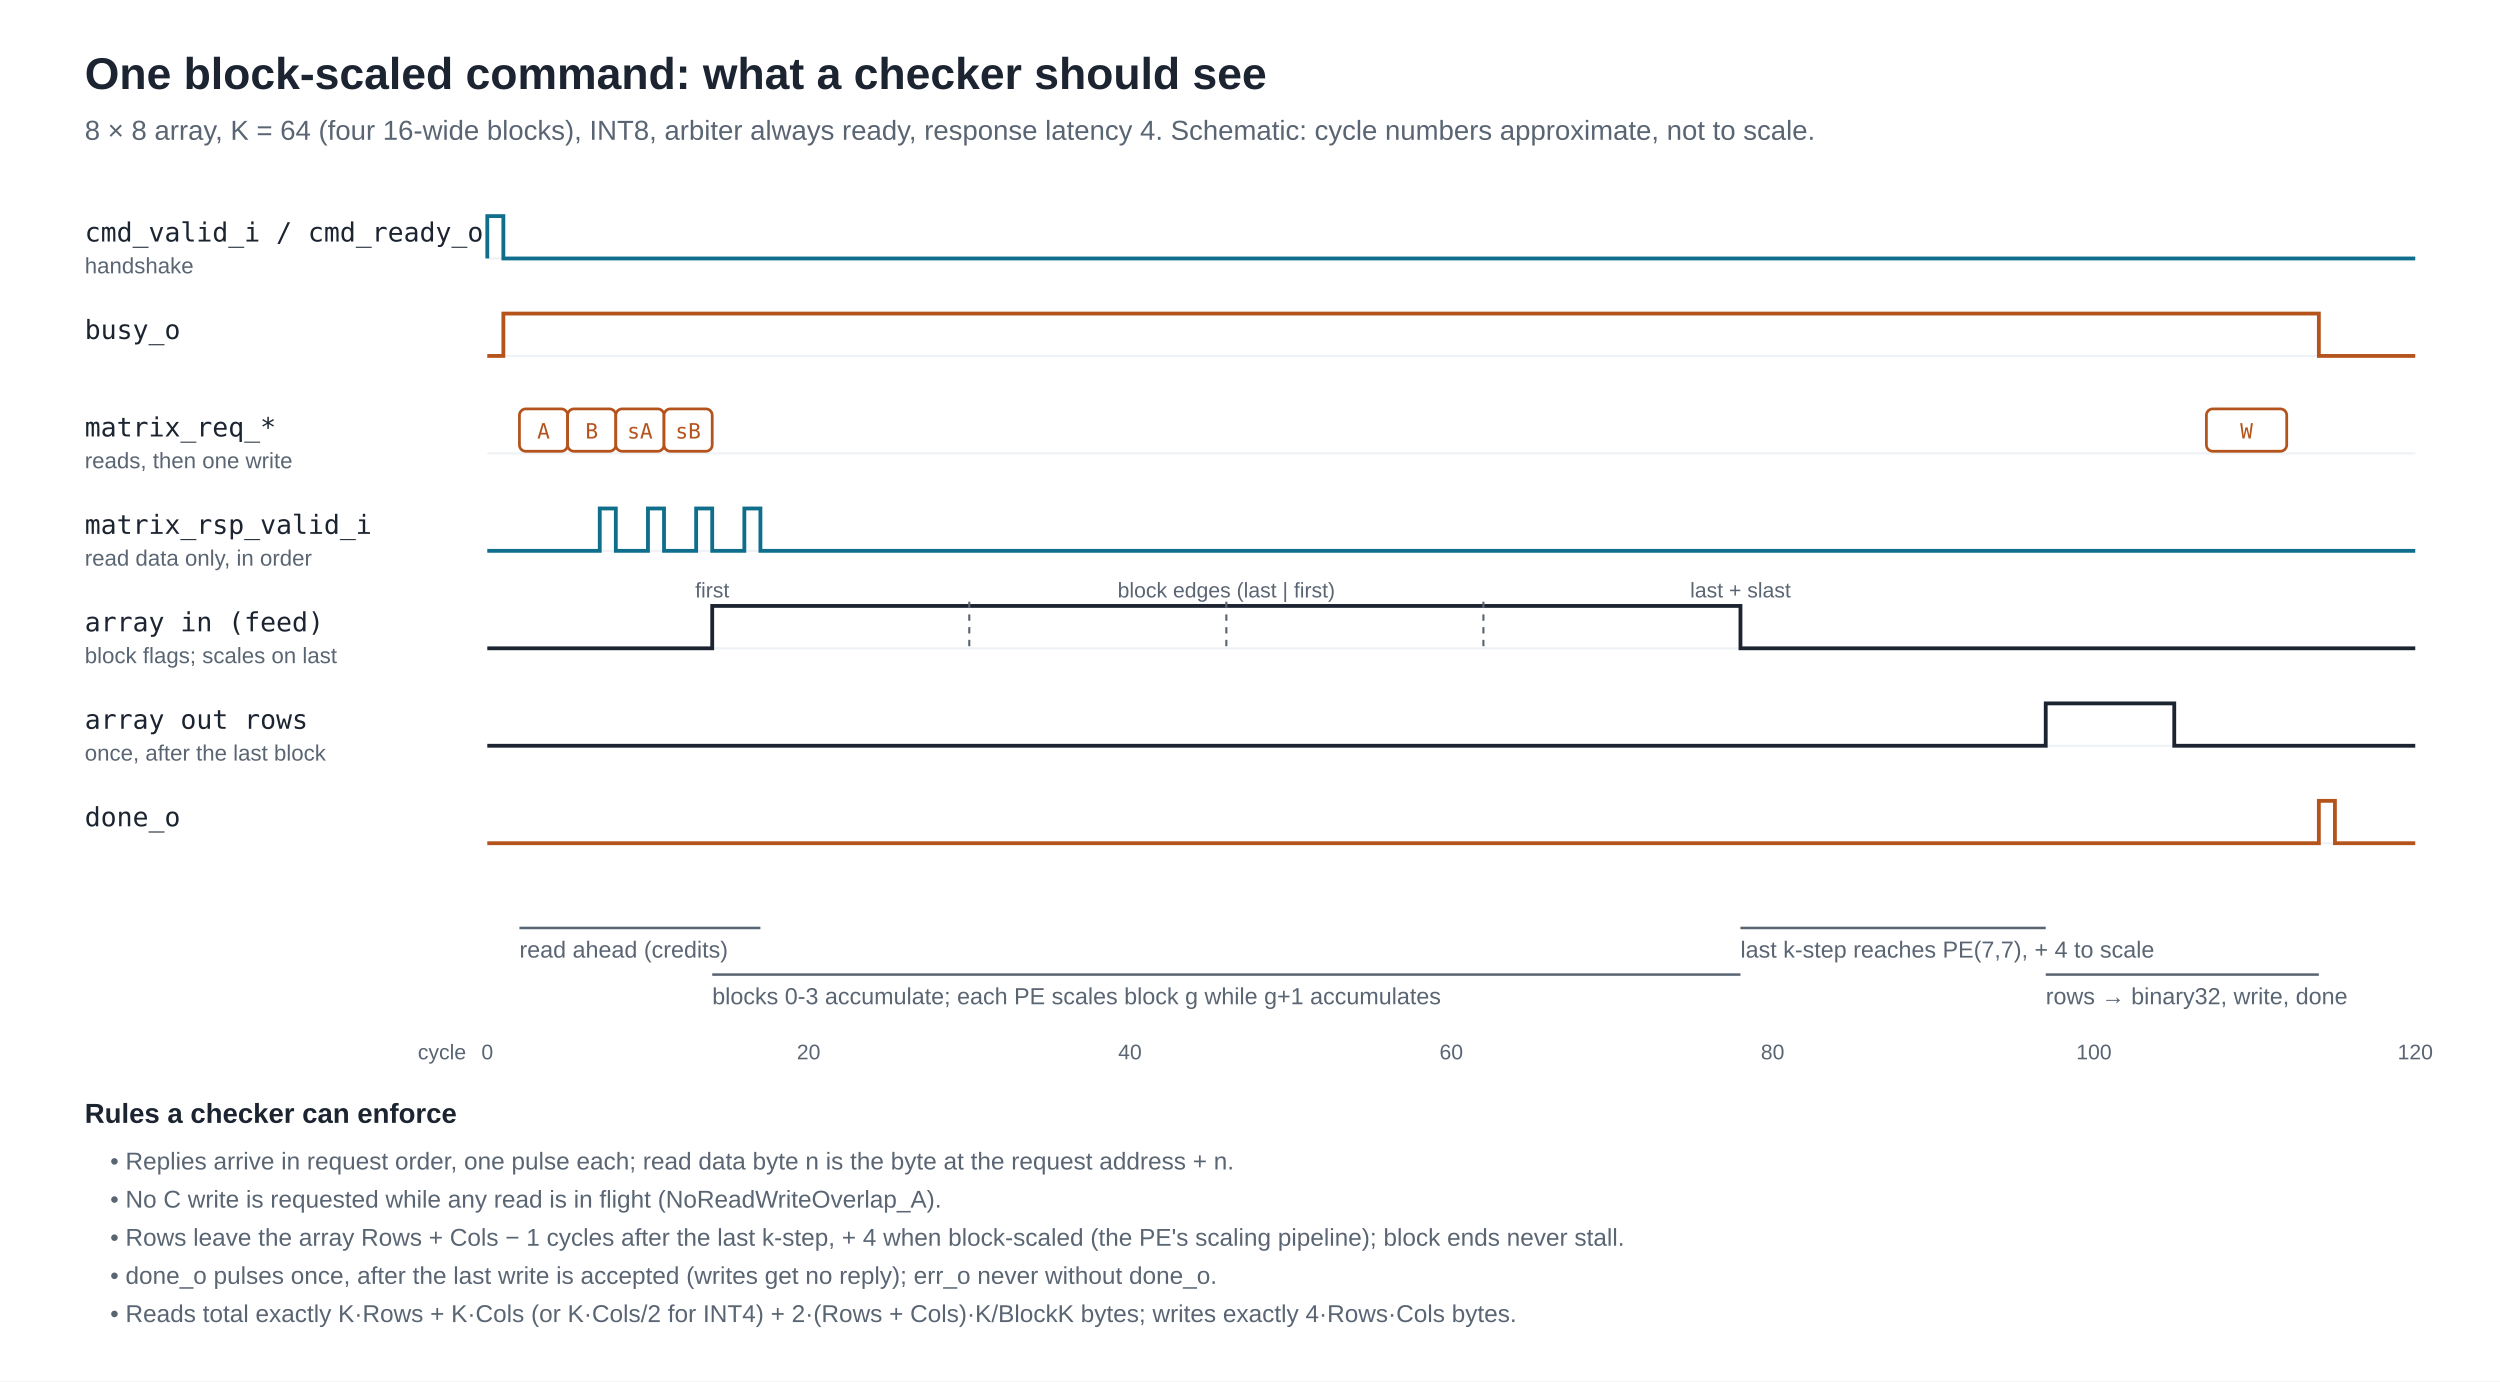
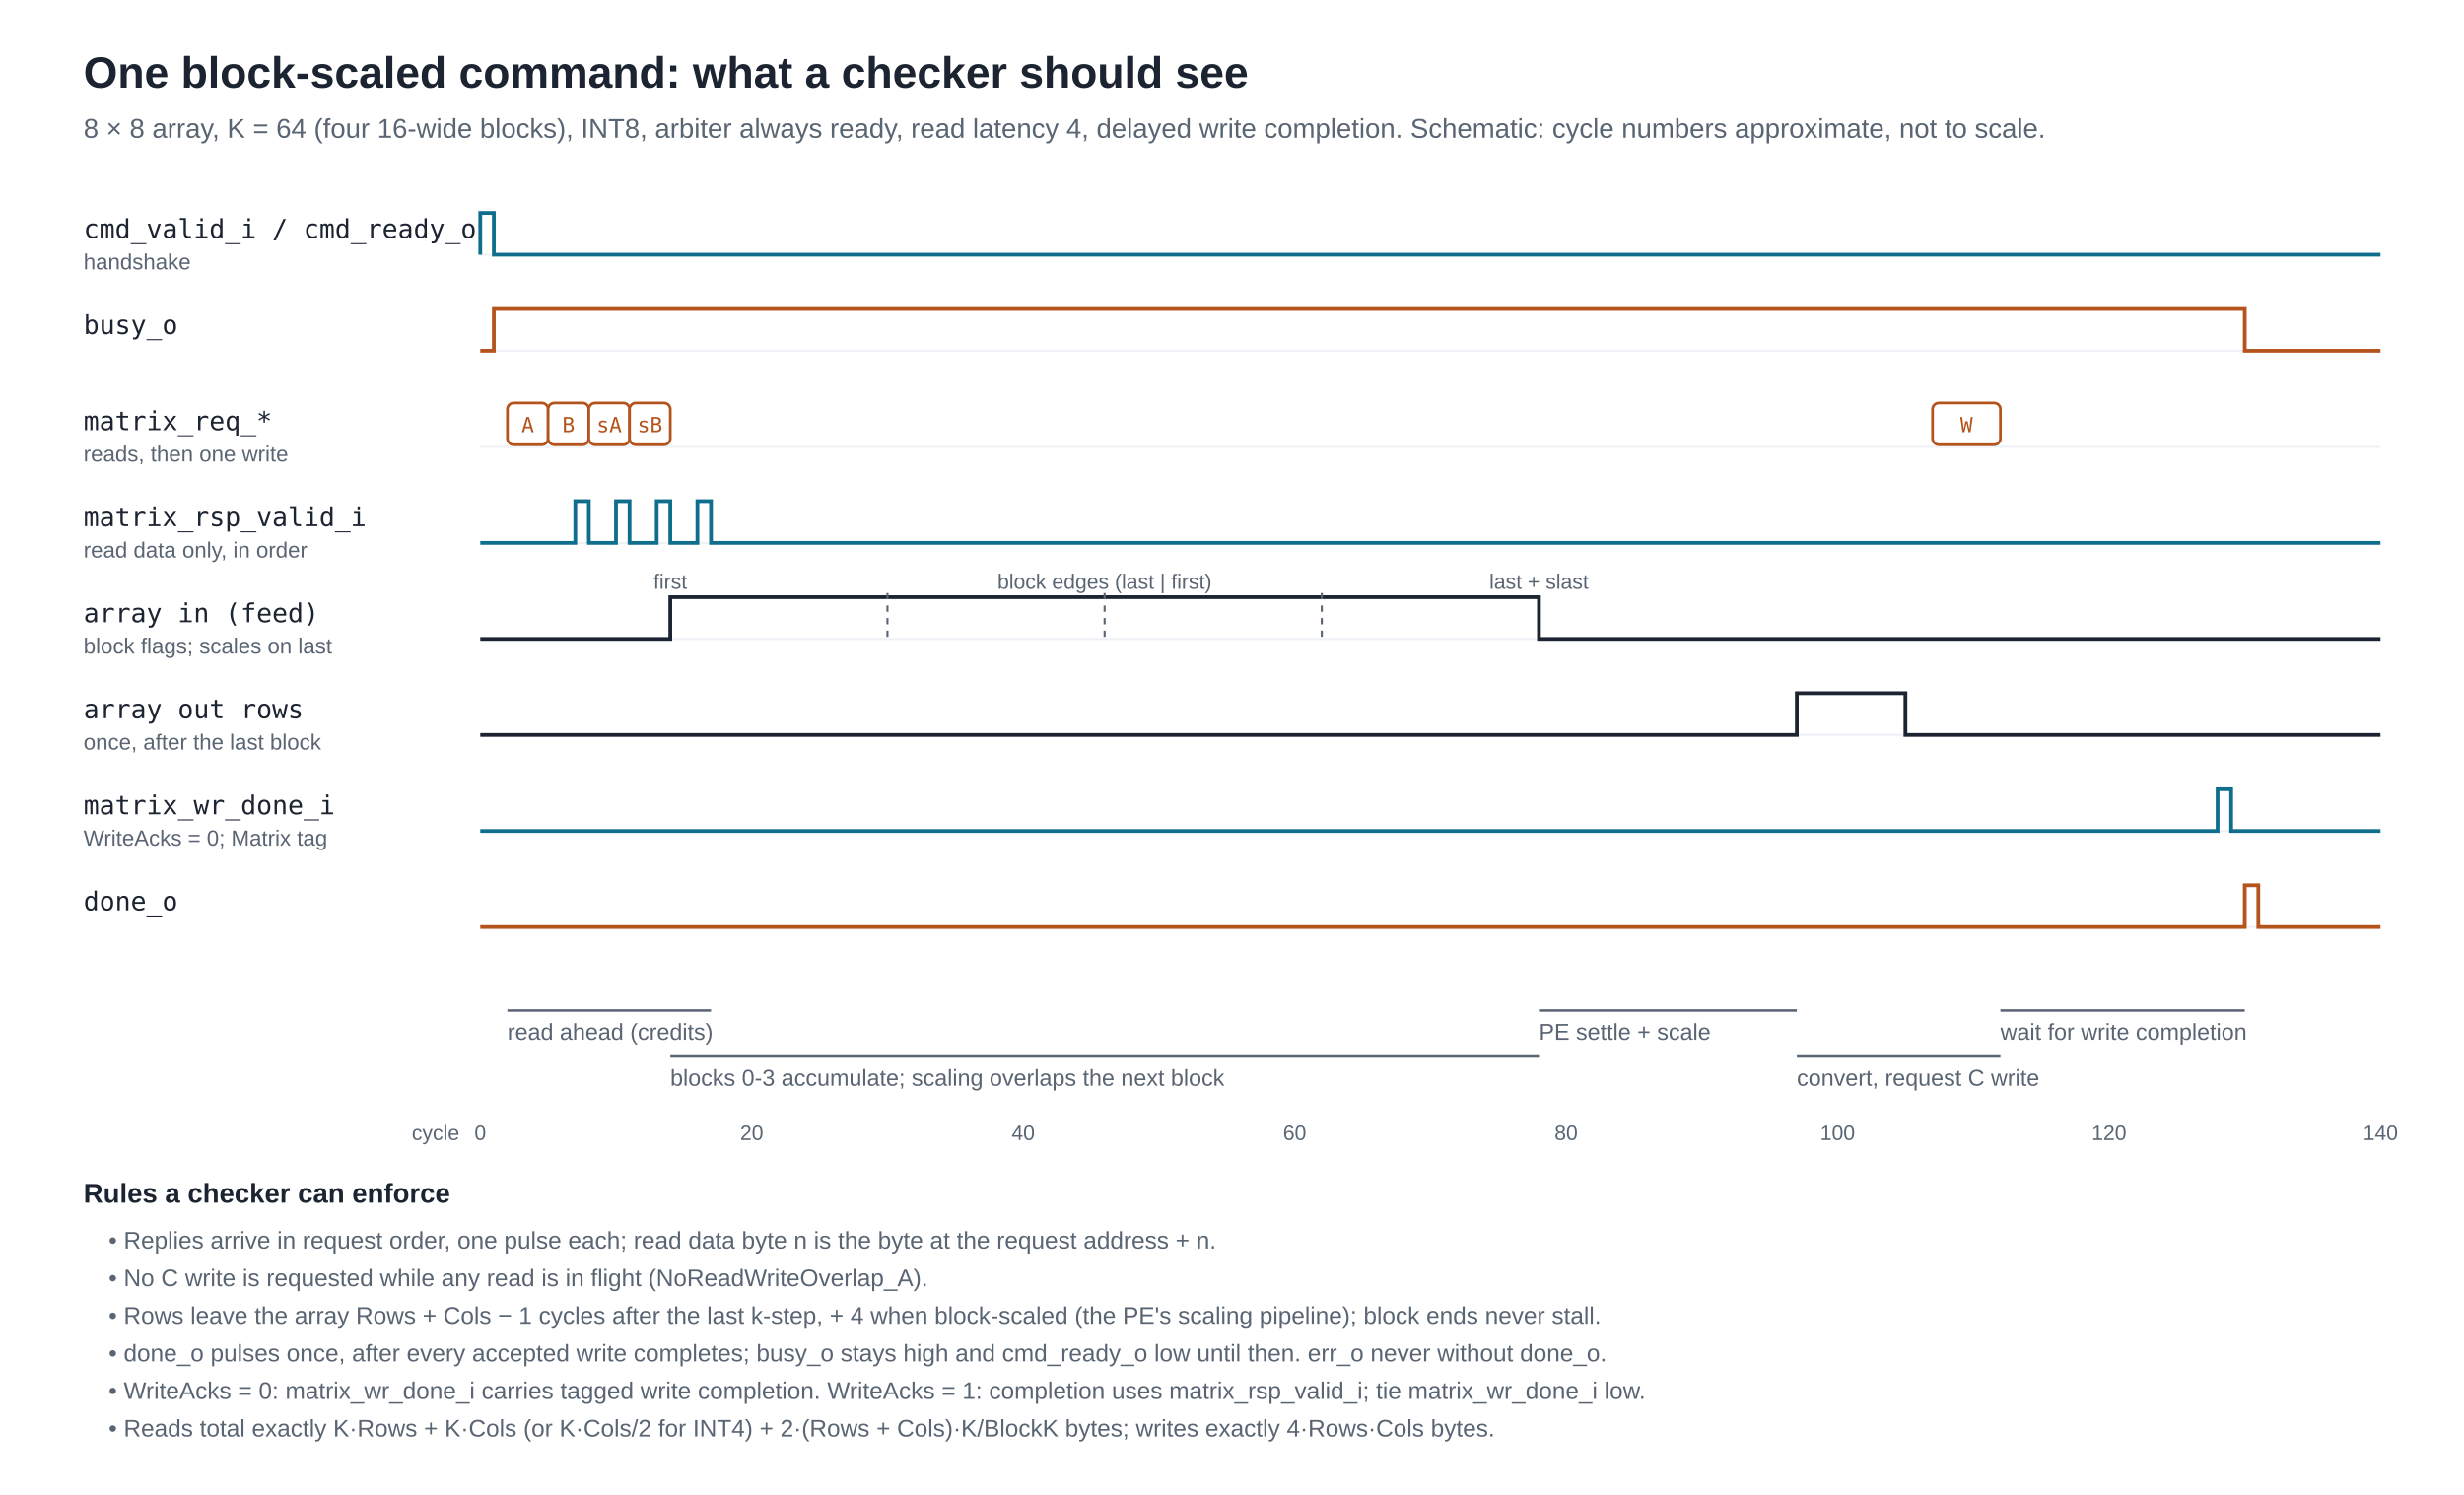
- <svg xmlns="http://www.w3.org/2000/svg" width="1180" height="652" viewBox="0 0 1180 652" role="img">
+ <svg xmlns="http://www.w3.org/2000/svg" width="1180" height="716" viewBox="0 0 1180 716" role="img">
  <defs>
    <marker id="ain" viewBox="0 0 10 10" refX="9" refY="5" markerWidth="10" markerHeight="10" markerUnits="userSpaceOnUse" orient="auto">
      <path d="M0 0L10 5L0 10z" fill="#0f6e8c" />
    </marker>
    <marker id="aout" viewBox="0 0 10 10" refX="9" refY="5" markerWidth="10" markerHeight="10" markerUnits="userSpaceOnUse" orient="auto">
      <path d="M0 0L10 5L0 10z" fill="#b4531b" />
    </marker>
    <marker id="aink" viewBox="0 0 10 10" refX="9" refY="5" markerWidth="10" markerHeight="10" markerUnits="userSpaceOnUse" orient="auto">
      <path d="M0 0L10 5L0 10z" fill="#1b2430" />
    </marker>
  </defs>
-   <rect width="1180" height="652" fill="#ffffff" />
+   <rect width="1180" height="716" fill="#ffffff" />
  <text x="40" y="42" font-family="Segoe UI, Helvetica Neue, Arial, sans-serif" font-size="21" fill="#1b2430" font-weight="bold" text-anchor="start">One block-scaled command: what a checker should see</text>
-   <text x="40" y="66" font-family="Segoe UI, Helvetica Neue, Arial, sans-serif" font-size="13" fill="#5a6573" font-weight="normal" text-anchor="start">8 × 8 array, K = 64 (four 16-wide blocks), INT8, arbiter always ready, response latency 4. Schematic: cycle numbers approximate, not to scale.</text>
+   <text x="40" y="66" font-family="Segoe UI, Helvetica Neue, Arial, sans-serif" font-size="13" fill="#5a6573" font-weight="normal" text-anchor="start">8 × 8 array, K = 64 (four 16-wide blocks), INT8, arbiter always ready, read latency 4, delayed write completion. Schematic: cycle numbers approximate, not to scale.</text>
  <text x="40" y="114" font-family="Consolas, Menlo, DejaVu Sans Mono, monospace" font-size="12.5" fill="#1b2430" font-weight="normal" text-anchor="start">cmd_valid_i / cmd_ready_o</text>
  <text x="40" y="129" font-family="Segoe UI, Helvetica Neue, Arial, sans-serif" font-size="10.5" fill="#5a6573" font-weight="normal" text-anchor="start">handshake</text>
  <polyline points="230,122 1140,122" fill="none" stroke="#eef1f5" stroke-width="1" />
-   <polyline points="230,122 230.0,122 230.0,102 237.583,102 237.583,122 1140,122" fill="none" stroke="#0f6e8c" stroke-width="1.8" />
+   <polyline points="230,122 230.0,122 230.0,102 236.5,102 236.5,122 1140,122" fill="none" stroke="#0f6e8c" stroke-width="1.8" />
  <text x="40" y="160" font-family="Consolas, Menlo, DejaVu Sans Mono, monospace" font-size="12.5" fill="#1b2430" font-weight="normal" text-anchor="start">busy_o</text>
  <polyline points="230,168 1140,168" fill="none" stroke="#eef1f5" stroke-width="1" />
-   <polyline points="230,168 237.583,168 237.583,148 1094.5,148 1094.5,168 1140,168" fill="none" stroke="#b4531b" stroke-width="1.8" />
+   <polyline points="230,168 236.5,168 236.5,148 1075.0,148 1075.0,168 1140,168" fill="none" stroke="#b4531b" stroke-width="1.8" />
  <text x="40" y="206" font-family="Consolas, Menlo, DejaVu Sans Mono, monospace" font-size="12.5" fill="#1b2430" font-weight="normal" text-anchor="start">matrix_req_*</text>
  <text x="40" y="221" font-family="Segoe UI, Helvetica Neue, Arial, sans-serif" font-size="10.5" fill="#5a6573" font-weight="normal" text-anchor="start">reads, then one write</text>
  <polyline points="230,214 1140,214" fill="none" stroke="#eef1f5" stroke-width="1" />
-   <rect x="245.167" y="193" width="22.75" height="20" rx="3" fill="#ffffff" stroke="#b4531b" stroke-width="1.3" />
-   <text x="256.542" y="207" font-family="Consolas, Menlo, DejaVu Sans Mono, monospace" font-size="10" fill="#b4531b" font-weight="normal" text-anchor="middle">A</text>
-   <rect x="267.917" y="193" width="22.75" height="20" rx="3" fill="#ffffff" stroke="#b4531b" stroke-width="1.3" />
-   <text x="279.292" y="207" font-family="Consolas, Menlo, DejaVu Sans Mono, monospace" font-size="10" fill="#b4531b" font-weight="normal" text-anchor="middle">B</text>
-   <rect x="290.667" y="193" width="22.75" height="20" rx="3" fill="#ffffff" stroke="#b4531b" stroke-width="1.3" />
-   <text x="302.042" y="207" font-family="Consolas, Menlo, DejaVu Sans Mono, monospace" font-size="10" fill="#b4531b" font-weight="normal" text-anchor="middle">sA</text>
-   <rect x="313.417" y="193" width="22.75" height="20" rx="3" fill="#ffffff" stroke="#b4531b" stroke-width="1.3" />
-   <text x="324.792" y="207" font-family="Consolas, Menlo, DejaVu Sans Mono, monospace" font-size="10" fill="#b4531b" font-weight="normal" text-anchor="middle">sB</text>
-   <rect x="1041.417" y="193" width="37.917" height="20" rx="3" fill="#ffffff" stroke="#b4531b" stroke-width="1.3" />
-   <text x="1060.375" y="207" font-family="Consolas, Menlo, DejaVu Sans Mono, monospace" font-size="10" fill="#b4531b" font-weight="normal" text-anchor="middle">W</text>
+   <rect x="243.0" y="193" width="19.5" height="20" rx="3" fill="#ffffff" stroke="#b4531b" stroke-width="1.3" />
+   <text x="252.75" y="207" font-family="Consolas, Menlo, DejaVu Sans Mono, monospace" font-size="10" fill="#b4531b" font-weight="normal" text-anchor="middle">A</text>
+   <rect x="262.5" y="193" width="19.5" height="20" rx="3" fill="#ffffff" stroke="#b4531b" stroke-width="1.3" />
+   <text x="272.25" y="207" font-family="Consolas, Menlo, DejaVu Sans Mono, monospace" font-size="10" fill="#b4531b" font-weight="normal" text-anchor="middle">B</text>
+   <rect x="282.0" y="193" width="19.5" height="20" rx="3" fill="#ffffff" stroke="#b4531b" stroke-width="1.3" />
+   <text x="291.75" y="207" font-family="Consolas, Menlo, DejaVu Sans Mono, monospace" font-size="10" fill="#b4531b" font-weight="normal" text-anchor="middle">sA</text>
+   <rect x="301.5" y="193" width="19.5" height="20" rx="3" fill="#ffffff" stroke="#b4531b" stroke-width="1.3" />
+   <text x="311.25" y="207" font-family="Consolas, Menlo, DejaVu Sans Mono, monospace" font-size="10" fill="#b4531b" font-weight="normal" text-anchor="middle">sB</text>
+   <rect x="925.5" y="193" width="32.5" height="20" rx="3" fill="#ffffff" stroke="#b4531b" stroke-width="1.3" />
+   <text x="941.75" y="207" font-family="Consolas, Menlo, DejaVu Sans Mono, monospace" font-size="10" fill="#b4531b" font-weight="normal" text-anchor="middle">W</text>
  <text x="40" y="252" font-family="Consolas, Menlo, DejaVu Sans Mono, monospace" font-size="12.5" fill="#1b2430" font-weight="normal" text-anchor="start">matrix_rsp_valid_i</text>
  <text x="40" y="267" font-family="Segoe UI, Helvetica Neue, Arial, sans-serif" font-size="10.5" fill="#5a6573" font-weight="normal" text-anchor="start">read data only, in order</text>
  <polyline points="230,260 1140,260" fill="none" stroke="#eef1f5" stroke-width="1" />
-   <polyline points="230,260 283.083,260 283.083,240 290.667,240 290.667,260 305.833,260 305.833,240 313.417,240 313.417,260 328.583,260 328.583,240 336.167,240 336.167,260 351.333,260 351.333,240 358.917,240 358.917,260 1140,260" fill="none" stroke="#0f6e8c" stroke-width="1.8" />
+   <polyline points="230,260 275.5,260 275.5,240 282.0,240 282.0,260 295.0,260 295.0,240 301.5,240 301.5,260 314.5,260 314.5,240 321.0,240 321.0,260 334.0,260 334.0,240 340.5,240 340.5,260 1140,260" fill="none" stroke="#0f6e8c" stroke-width="1.8" />
  <text x="40" y="298" font-family="Consolas, Menlo, DejaVu Sans Mono, monospace" font-size="12.5" fill="#1b2430" font-weight="normal" text-anchor="start">array in (feed)</text>
  <text x="40" y="313" font-family="Segoe UI, Helvetica Neue, Arial, sans-serif" font-size="10.5" fill="#5a6573" font-weight="normal" text-anchor="start">block flags; scales on last</text>
  <polyline points="230,306 1140,306" fill="none" stroke="#eef1f5" stroke-width="1" />
-   <polyline points="230,306 336.167,306 336.167,286 821.5,286 821.5,306 1140,306" fill="none" stroke="#1b2430" stroke-width="1.8" />
-   <text x="336.167" y="282" font-family="Segoe UI, Helvetica Neue, Arial, sans-serif" font-size="10" fill="#5a6573" font-weight="normal" text-anchor="middle">first</text>
-   <text x="821.5" y="282" font-family="Segoe UI, Helvetica Neue, Arial, sans-serif" font-size="10" fill="#5a6573" font-weight="normal" text-anchor="middle">last + slast</text>
-   <polyline points="457.5,284 457.5,308" fill="none" stroke="#5a6573" stroke-width="1" stroke-dasharray="3 3" />
-   <polyline points="578.833,284 578.833,308" fill="none" stroke="#5a6573" stroke-width="1" stroke-dasharray="3 3" />
-   <polyline points="700.167,284 700.167,308" fill="none" stroke="#5a6573" stroke-width="1" stroke-dasharray="3 3" />
-   <text x="578.833" y="282" font-family="Segoe UI, Helvetica Neue, Arial, sans-serif" font-size="10" fill="#5a6573" font-weight="normal" text-anchor="middle">block edges (last | first)</text>
+   <polyline points="230,306 321.0,306 321.0,286 737.0,286 737.0,306 1140,306" fill="none" stroke="#1b2430" stroke-width="1.8" />
+   <text x="321.0" y="282" font-family="Segoe UI, Helvetica Neue, Arial, sans-serif" font-size="10" fill="#5a6573" font-weight="normal" text-anchor="middle">first</text>
+   <text x="737.0" y="282" font-family="Segoe UI, Helvetica Neue, Arial, sans-serif" font-size="10" fill="#5a6573" font-weight="normal" text-anchor="middle">last + slast</text>
+   <polyline points="425.0,284 425.0,308" fill="none" stroke="#5a6573" stroke-width="1" stroke-dasharray="3 3" />
+   <polyline points="529.0,284 529.0,308" fill="none" stroke="#5a6573" stroke-width="1" stroke-dasharray="3 3" />
+   <polyline points="633.0,284 633.0,308" fill="none" stroke="#5a6573" stroke-width="1" stroke-dasharray="3 3" />
+   <text x="529.0" y="282" font-family="Segoe UI, Helvetica Neue, Arial, sans-serif" font-size="10" fill="#5a6573" font-weight="normal" text-anchor="middle">block edges (last | first)</text>
  <text x="40" y="344" font-family="Consolas, Menlo, DejaVu Sans Mono, monospace" font-size="12.5" fill="#1b2430" font-weight="normal" text-anchor="start">array out rows</text>
  <text x="40" y="359" font-family="Segoe UI, Helvetica Neue, Arial, sans-serif" font-size="10.5" fill="#5a6573" font-weight="normal" text-anchor="start">once, after the last block</text>
  <polyline points="230,352 1140,352" fill="none" stroke="#eef1f5" stroke-width="1" />
-   <polyline points="230,352 965.583,352 965.583,332 1026.25,332 1026.25,352 1140,352" fill="none" stroke="#1b2430" stroke-width="1.8" />
-   <text x="40" y="390" font-family="Consolas, Menlo, DejaVu Sans Mono, monospace" font-size="12.5" fill="#1b2430" font-weight="normal" text-anchor="start">done_o</text>
+   <polyline points="230,352 860.5,352 860.5,332 912.5,332 912.5,352 1140,352" fill="none" stroke="#1b2430" stroke-width="1.8" />
+   <text x="40" y="390" font-family="Consolas, Menlo, DejaVu Sans Mono, monospace" font-size="12.5" fill="#1b2430" font-weight="normal" text-anchor="start">matrix_wr_done_i</text>
+   <text x="40" y="405" font-family="Segoe UI, Helvetica Neue, Arial, sans-serif" font-size="10.5" fill="#5a6573" font-weight="normal" text-anchor="start">WriteAcks = 0; Matrix tag</text>
  <polyline points="230,398 1140,398" fill="none" stroke="#eef1f5" stroke-width="1" />
-   <polyline points="230,398 1094.5,398 1094.5,378 1102.083,378 1102.083,398 1140,398" fill="none" stroke="#b4531b" stroke-width="1.8" />
-   <polyline points="245.167,438 358.917,438" fill="none" stroke="#5a6573" stroke-width="1.2" />
-   <text x="245.167" y="452" font-family="Segoe UI, Helvetica Neue, Arial, sans-serif" font-size="11" fill="#5a6573" font-weight="normal" text-anchor="start">read ahead (credits)</text>
-   <polyline points="336.167,460 821.5,460" fill="none" stroke="#5a6573" stroke-width="1.2" />
-   <text x="336.167" y="474" font-family="Segoe UI, Helvetica Neue, Arial, sans-serif" font-size="11" fill="#5a6573" font-weight="normal" text-anchor="start">blocks 0-3 accumulate; each PE scales block g while g+1 accumulates</text>
-   <polyline points="821.5,438 965.583,438" fill="none" stroke="#5a6573" stroke-width="1.2" />
-   <text x="821.5" y="452" font-family="Segoe UI, Helvetica Neue, Arial, sans-serif" font-size="11" fill="#5a6573" font-weight="normal" text-anchor="start">last k-step reaches PE(7,7), + 4 to scale</text>
-   <polyline points="965.583,460 1094.5,460" fill="none" stroke="#5a6573" stroke-width="1.2" />
-   <text x="965.583" y="474" font-family="Segoe UI, Helvetica Neue, Arial, sans-serif" font-size="11" fill="#5a6573" font-weight="normal" text-anchor="start">rows → binary32, write, done</text>
-   <text x="230.0" y="500" font-family="Segoe UI, Helvetica Neue, Arial, sans-serif" font-size="10" fill="#5a6573" font-weight="normal" text-anchor="middle">0</text>
-   <text x="381.667" y="500" font-family="Segoe UI, Helvetica Neue, Arial, sans-serif" font-size="10" fill="#5a6573" font-weight="normal" text-anchor="middle">20</text>
-   <text x="533.333" y="500" font-family="Segoe UI, Helvetica Neue, Arial, sans-serif" font-size="10" fill="#5a6573" font-weight="normal" text-anchor="middle">40</text>
-   <text x="685.0" y="500" font-family="Segoe UI, Helvetica Neue, Arial, sans-serif" font-size="10" fill="#5a6573" font-weight="normal" text-anchor="middle">60</text>
-   <text x="836.667" y="500" font-family="Segoe UI, Helvetica Neue, Arial, sans-serif" font-size="10" fill="#5a6573" font-weight="normal" text-anchor="middle">80</text>
-   <text x="988.333" y="500" font-family="Segoe UI, Helvetica Neue, Arial, sans-serif" font-size="10" fill="#5a6573" font-weight="normal" text-anchor="middle">100</text>
-   <text x="1140.0" y="500" font-family="Segoe UI, Helvetica Neue, Arial, sans-serif" font-size="10" fill="#5a6573" font-weight="normal" text-anchor="middle">120</text>
-   <text x="220" y="500" font-family="Segoe UI, Helvetica Neue, Arial, sans-serif" font-size="10" fill="#5a6573" font-weight="normal" text-anchor="end">cycle</text>
-   <text x="40" y="530" font-family="Segoe UI, Helvetica Neue, Arial, sans-serif" font-size="13" fill="#1b2430" font-weight="bold" text-anchor="start">Rules a checker can enforce</text>
-   <text x="52" y="552" font-family="Segoe UI, Helvetica Neue, Arial, sans-serif" font-size="11.5" fill="#5a6573" font-weight="normal" text-anchor="start">• Replies arrive in request order, one pulse each; read data byte n is the byte at the request address + n.</text>
-   <text x="52" y="570" font-family="Segoe UI, Helvetica Neue, Arial, sans-serif" font-size="11.5" fill="#5a6573" font-weight="normal" text-anchor="start">• No C write is requested while any read is in flight (NoReadWriteOverlap_A).</text>
-   <text x="52" y="588" font-family="Segoe UI, Helvetica Neue, Arial, sans-serif" font-size="11.5" fill="#5a6573" font-weight="normal" text-anchor="start">• Rows leave the array Rows + Cols − 1 cycles after the last k-step, + 4 when block-scaled (the PE's scaling pipeline); block ends never stall.</text>
-   <text x="52" y="606" font-family="Segoe UI, Helvetica Neue, Arial, sans-serif" font-size="11.5" fill="#5a6573" font-weight="normal" text-anchor="start">• done_o pulses once, after the last write is accepted (writes get no reply); err_o never without done_o.</text>
-   <text x="52" y="624" font-family="Segoe UI, Helvetica Neue, Arial, sans-serif" font-size="11.5" fill="#5a6573" font-weight="normal" text-anchor="start">• Reads total exactly K·Rows + K·Cols (or K·Cols/2 for INT4) + 2·(Rows + Cols)·K/BlockK bytes; writes exactly 4·Rows·Cols bytes.</text>
+   <polyline points="230,398 1062.0,398 1062.0,378 1068.5,378 1068.5,398 1140,398" fill="none" stroke="#0f6e8c" stroke-width="1.8" />
+   <text x="40" y="436" font-family="Consolas, Menlo, DejaVu Sans Mono, monospace" font-size="12.5" fill="#1b2430" font-weight="normal" text-anchor="start">done_o</text>
+   <polyline points="230,444 1140,444" fill="none" stroke="#eef1f5" stroke-width="1" />
+   <polyline points="230,444 1075.0,444 1075.0,424 1081.5,424 1081.5,444 1140,444" fill="none" stroke="#b4531b" stroke-width="1.8" />
+   <polyline points="243.0,484 340.5,484" fill="none" stroke="#5a6573" stroke-width="1.2" />
+   <text x="243.0" y="498" font-family="Segoe UI, Helvetica Neue, Arial, sans-serif" font-size="11" fill="#5a6573" font-weight="normal" text-anchor="start">read ahead (credits)</text>
+   <polyline points="321.0,506 737.0,506" fill="none" stroke="#5a6573" stroke-width="1.2" />
+   <text x="321.0" y="520" font-family="Segoe UI, Helvetica Neue, Arial, sans-serif" font-size="11" fill="#5a6573" font-weight="normal" text-anchor="start">blocks 0-3 accumulate; scaling overlaps the next block</text>
+   <polyline points="737.0,484 860.5,484" fill="none" stroke="#5a6573" stroke-width="1.2" />
+   <text x="737.0" y="498" font-family="Segoe UI, Helvetica Neue, Arial, sans-serif" font-size="11" fill="#5a6573" font-weight="normal" text-anchor="start">PE settle + scale</text>
+   <polyline points="860.5,506 958.0,506" fill="none" stroke="#5a6573" stroke-width="1.2" />
+   <text x="860.5" y="520" font-family="Segoe UI, Helvetica Neue, Arial, sans-serif" font-size="11" fill="#5a6573" font-weight="normal" text-anchor="start">convert, request C write</text>
+   <polyline points="958.0,484 1075.0,484" fill="none" stroke="#5a6573" stroke-width="1.2" />
+   <text x="958.0" y="498" font-family="Segoe UI, Helvetica Neue, Arial, sans-serif" font-size="11" fill="#5a6573" font-weight="normal" text-anchor="start">wait for write completion</text>
+   <text x="230.0" y="546" font-family="Segoe UI, Helvetica Neue, Arial, sans-serif" font-size="10" fill="#5a6573" font-weight="normal" text-anchor="middle">0</text>
+   <text x="360.0" y="546" font-family="Segoe UI, Helvetica Neue, Arial, sans-serif" font-size="10" fill="#5a6573" font-weight="normal" text-anchor="middle">20</text>
+   <text x="490.0" y="546" font-family="Segoe UI, Helvetica Neue, Arial, sans-serif" font-size="10" fill="#5a6573" font-weight="normal" text-anchor="middle">40</text>
+   <text x="620.0" y="546" font-family="Segoe UI, Helvetica Neue, Arial, sans-serif" font-size="10" fill="#5a6573" font-weight="normal" text-anchor="middle">60</text>
+   <text x="750.0" y="546" font-family="Segoe UI, Helvetica Neue, Arial, sans-serif" font-size="10" fill="#5a6573" font-weight="normal" text-anchor="middle">80</text>
+   <text x="880.0" y="546" font-family="Segoe UI, Helvetica Neue, Arial, sans-serif" font-size="10" fill="#5a6573" font-weight="normal" text-anchor="middle">100</text>
+   <text x="1010.0" y="546" font-family="Segoe UI, Helvetica Neue, Arial, sans-serif" font-size="10" fill="#5a6573" font-weight="normal" text-anchor="middle">120</text>
+   <text x="1140.0" y="546" font-family="Segoe UI, Helvetica Neue, Arial, sans-serif" font-size="10" fill="#5a6573" font-weight="normal" text-anchor="middle">140</text>
+   <text x="220" y="546" font-family="Segoe UI, Helvetica Neue, Arial, sans-serif" font-size="10" fill="#5a6573" font-weight="normal" text-anchor="end">cycle</text>
+   <text x="40" y="576" font-family="Segoe UI, Helvetica Neue, Arial, sans-serif" font-size="13" fill="#1b2430" font-weight="bold" text-anchor="start">Rules a checker can enforce</text>
+   <text x="52" y="598" font-family="Segoe UI, Helvetica Neue, Arial, sans-serif" font-size="11.5" fill="#5a6573" font-weight="normal" text-anchor="start">• Replies arrive in request order, one pulse each; read data byte n is the byte at the request address + n.</text>
+   <text x="52" y="616" font-family="Segoe UI, Helvetica Neue, Arial, sans-serif" font-size="11.5" fill="#5a6573" font-weight="normal" text-anchor="start">• No C write is requested while any read is in flight (NoReadWriteOverlap_A).</text>
+   <text x="52" y="634" font-family="Segoe UI, Helvetica Neue, Arial, sans-serif" font-size="11.5" fill="#5a6573" font-weight="normal" text-anchor="start">• Rows leave the array Rows + Cols − 1 cycles after the last k-step, + 4 when block-scaled (the PE's scaling pipeline); block ends never stall.</text>
+   <text x="52" y="652" font-family="Segoe UI, Helvetica Neue, Arial, sans-serif" font-size="11.5" fill="#5a6573" font-weight="normal" text-anchor="start">• done_o pulses once, after every accepted write completes; busy_o stays high and cmd_ready_o low until then. err_o never without done_o.</text>
+   <text x="52" y="670" font-family="Segoe UI, Helvetica Neue, Arial, sans-serif" font-size="11.5" fill="#5a6573" font-weight="normal" text-anchor="start">• WriteAcks = 0: matrix_wr_done_i carries tagged write completion. WriteAcks = 1: completion uses matrix_rsp_valid_i; tie matrix_wr_done_i low.</text>
+   <text x="52" y="688" font-family="Segoe UI, Helvetica Neue, Arial, sans-serif" font-size="11.5" fill="#5a6573" font-weight="normal" text-anchor="start">• Reads total exactly K·Rows + K·Cols (or K·Cols/2 for INT4) + 2·(Rows + Cols)·K/BlockK bytes; writes exactly 4·Rows·Cols bytes.</text>
</svg>
